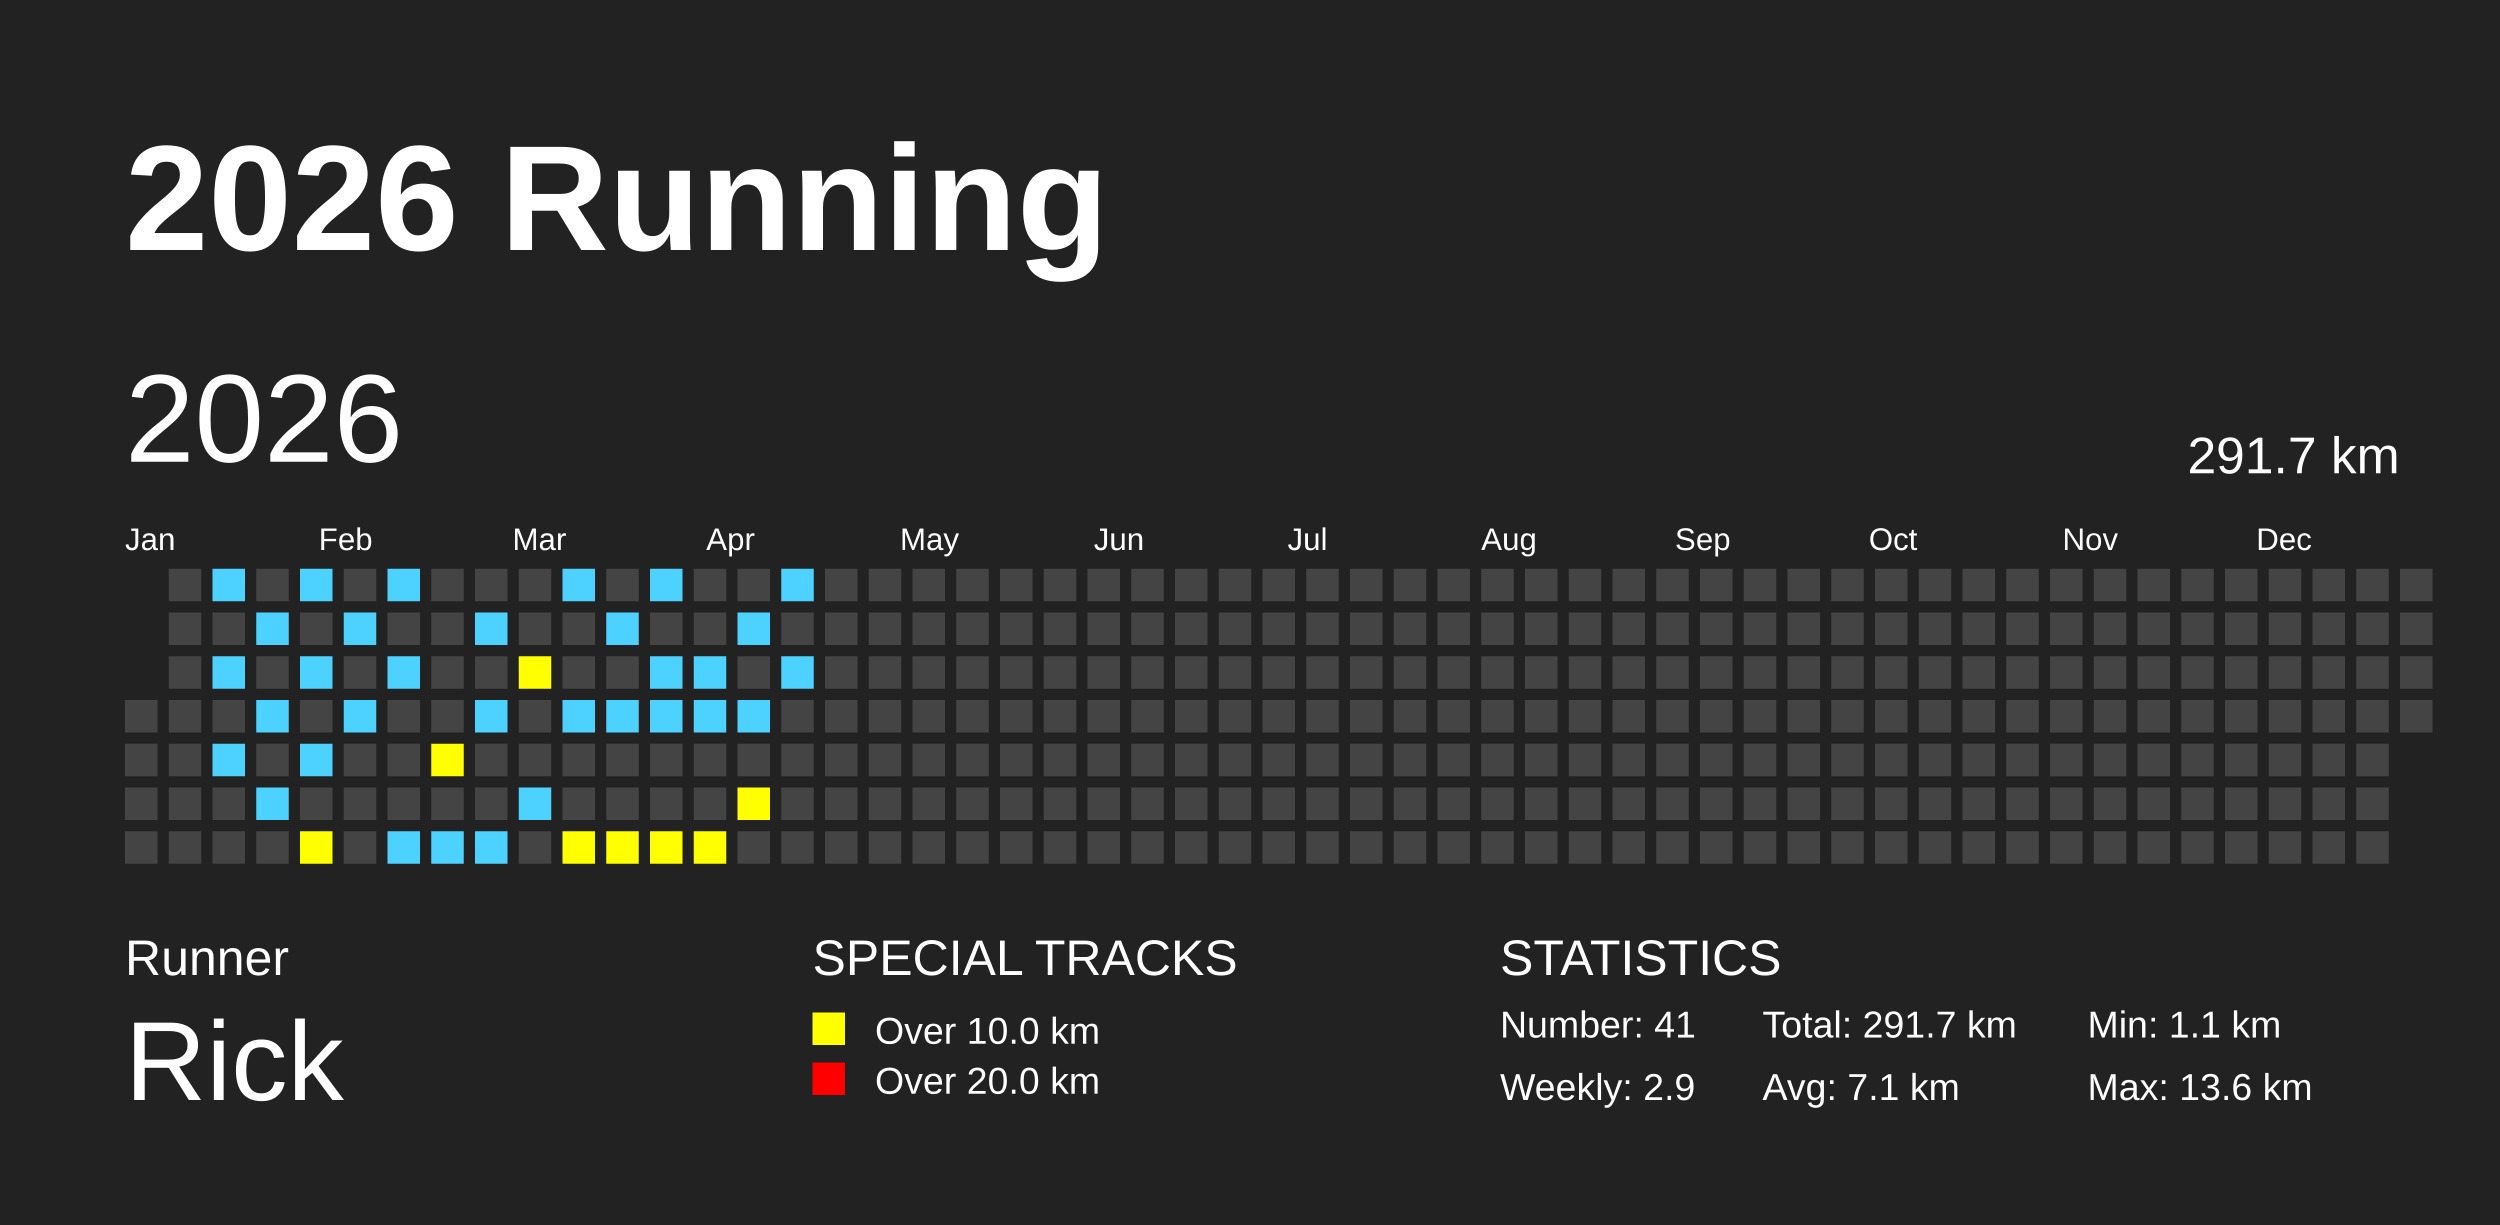
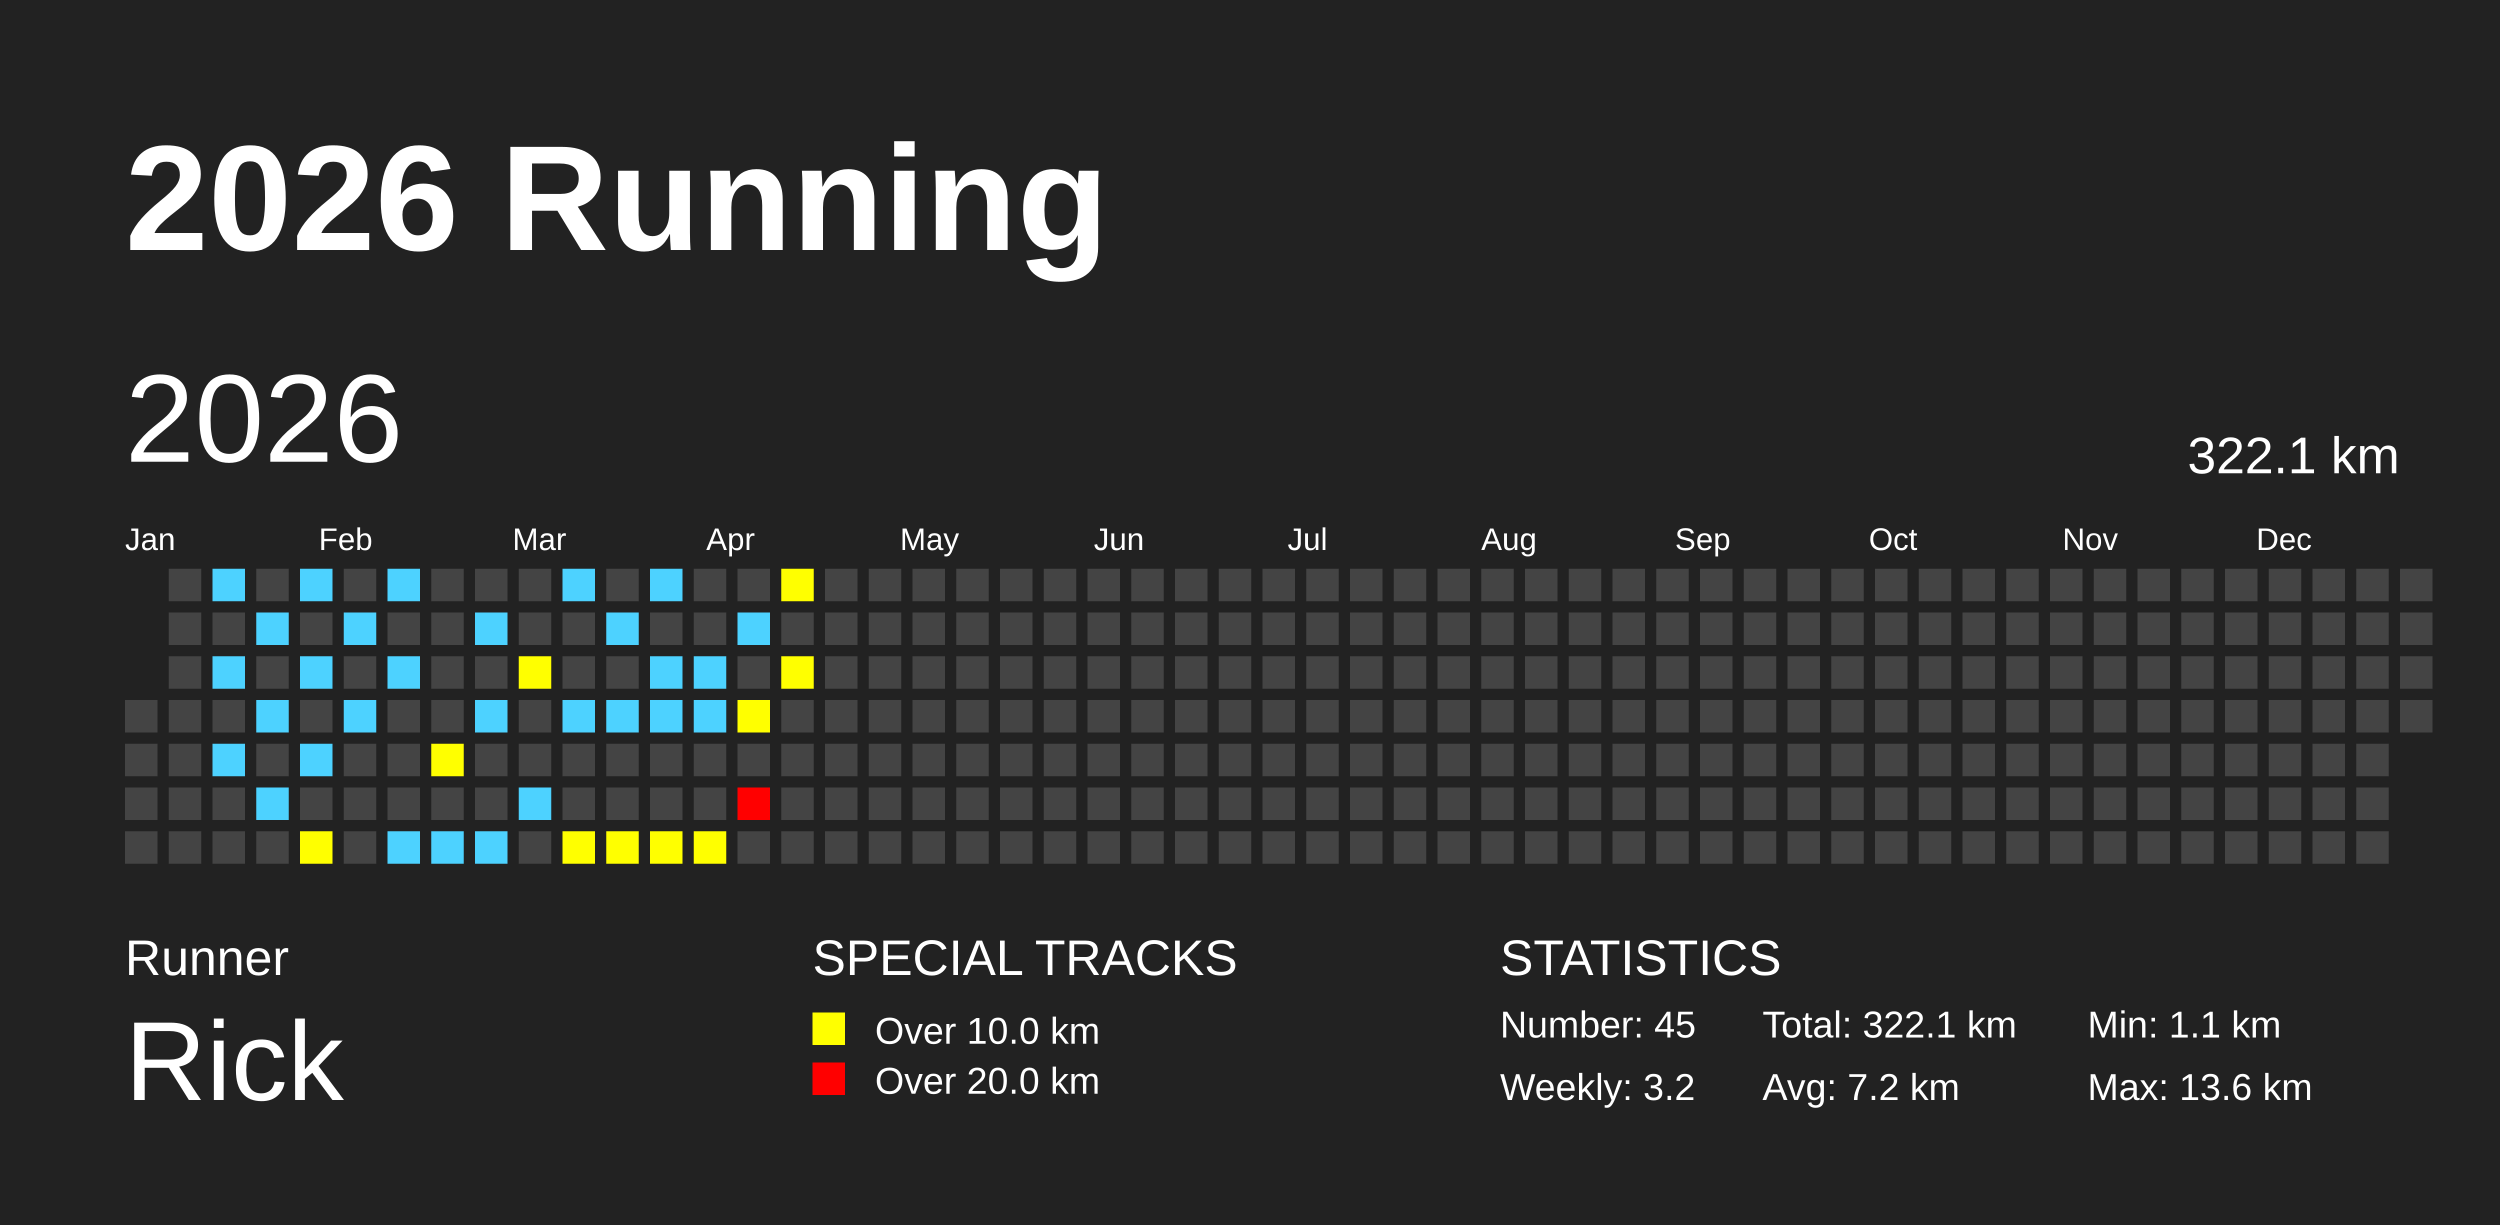
<svg xmlns="http://www.w3.org/2000/svg" baseProfile="full" height="98mm" version="1.1" viewBox="0,0,200,98" width="200mm">
-   <defs />
+   <defs>
+     <pattern height="2" id="indoor-stripe" patternUnits="userSpaceOnUse" width="2">
+       <line stroke="white" stroke-opacity="0.45" stroke-width="0.5" x1="0" x2="2" y1="2" y2="0" />
+     </pattern>
+   </defs>
  <rect fill="#222222" height="98" width="200" x="0" y="0" />
  <text fill="#FFFFFF" style="font-size:12px; font-family:Arial; font-weight:bold;" x="10" y="20">2026 Running</text>
  <text fill="#FFFFFF" style="font-size:4px; font-family:Arial" x="10" y="78">Runner</text>
  <text fill="#FFFFFF" style="font-size:9px; font-family:Arial" x="10" y="88">Rick</text>
  <text fill="#FFFFFF" style="font-size:4px; font-family:Arial" x="65" y="78">SPECIAL TRACKS</text>
  <rect fill="yellow" height="2.6" width="2.6" x="65" y="81" />
  <text fill="#FFFFFF" style="font-size:3px; font-family:Arial" x="70" y="83.5">Over 10.0 km</text>
  <rect fill="red" height="2.6" width="2.6" x="65" y="85" />
  <text fill="#FFFFFF" style="font-size:3px; font-family:Arial" x="70" y="87.5">Over 20.0 km</text>
  <text fill="#FFFFFF" style="font-size:4px; font-family:Arial" x="120" y="78">STATISTICS</text>
-   <text fill="#FFFFFF" style="font-size:3px; font-family:Arial" x="120" y="83">Number: 41</text>
-   <text fill="#FFFFFF" style="font-size:3px; font-family:Arial" x="120" y="88">Weekly: 2.9</text>
-   <text fill="#FFFFFF" style="font-size:3px; font-family:Arial" x="141" y="83">Total: 291.7 km</text>
-   <text fill="#FFFFFF" style="font-size:3px; font-family:Arial" x="141" y="88">Avg: 7.1 km</text>
+   <text fill="#FFFFFF" style="font-size:3px; font-family:Arial" x="120" y="83">Number: 45</text>
+   <text fill="#FFFFFF" style="font-size:3px; font-family:Arial" x="120" y="88">Weekly: 3.2</text>
+   <text fill="#FFFFFF" style="font-size:3px; font-family:Arial" x="141" y="83">Total: 322.1 km</text>
+   <text fill="#FFFFFF" style="font-size:3px; font-family:Arial" x="141" y="88">Avg: 7.2 km</text>
  <text fill="#FFFFFF" style="font-size:3px; font-family:Arial" x="167" y="83">Min: 1.1 km</text>
  <text fill="#FFFFFF" style="font-size:3px; font-family:Arial" x="167" y="88">Max: 13.6 km</text>
  <text dominant-baseline="hanging" fill="#FFFFFF" style="font-size:10.0px; font-family:Arial;" x="10" y="30">2026</text>
-   <text dominant-baseline="hanging" fill="#FFFFFF" style="font-size:4.125px; font-family:Arial;" x="175" y="35">291.7 km</text>
+   <text dominant-baseline="hanging" fill="#FFFFFF" style="font-size:4.125px; font-family:Arial;" x="175" y="35">322.1 km</text>
  <text fill="#FFFFFF" style="font-size:2.5px; font-family:Arial" x="10.0" y="44">Jan</text>
  <text fill="#FFFFFF" style="font-size:2.5px; font-family:Arial" x="25.5" y="44">Feb</text>
  <text fill="#FFFFFF" style="font-size:2.5px; font-family:Arial" x="41.0" y="44">Mar</text>
  <text fill="#FFFFFF" style="font-size:2.5px; font-family:Arial" x="56.5" y="44">Apr</text>
  <text fill="#FFFFFF" style="font-size:2.5px; font-family:Arial" x="72.0" y="44">May</text>
  <text fill="#FFFFFF" style="font-size:2.5px; font-family:Arial" x="87.5" y="44">Jun</text>
  <text fill="#FFFFFF" style="font-size:2.5px; font-family:Arial" x="103.0" y="44">Jul</text>
  <text fill="#FFFFFF" style="font-size:2.5px; font-family:Arial" x="118.5" y="44">Aug</text>
  <text fill="#FFFFFF" style="font-size:2.5px; font-family:Arial" x="134.0" y="44">Sep</text>
  <text fill="#FFFFFF" style="font-size:2.5px; font-family:Arial" x="149.5" y="44">Oct</text>
  <text fill="#FFFFFF" style="font-size:2.5px; font-family:Arial" x="165.0" y="44">Nov</text>
  <text fill="#FFFFFF" style="font-size:2.5px; font-family:Arial" x="180.5" y="44">Dec</text>
  <rect fill="#444444" height="2.6" width="2.6" x="10.0" y="56.0" />
  <rect fill="#444444" height="2.6" width="2.6" x="10.0" y="59.5" />
  <rect fill="#444444" height="2.6" width="2.6" x="10.0" y="63.0" />
  <rect fill="#444444" height="2.6" width="2.6" x="10.0" y="66.5" />
  <rect fill="#444444" height="2.6" width="2.6" x="13.5" y="45.5" />
  <rect fill="#444444" height="2.6" width="2.6" x="13.5" y="49.0" />
  <rect fill="#444444" height="2.6" width="2.6" x="13.5" y="52.5" />
  <rect fill="#444444" height="2.6" width="2.6" x="13.5" y="56.0" />
  <rect fill="#444444" height="2.6" width="2.6" x="13.5" y="59.5" />
  <rect fill="#444444" height="2.6" width="2.6" x="13.5" y="63.0" />
  <rect fill="#444444" height="2.6" width="2.6" x="13.5" y="66.5" />
  <rect fill="#4DD2FF" height="2.6" width="2.6" x="17.0" y="45.5" />
  <rect fill="#444444" height="2.6" width="2.6" x="17.0" y="49.0" />
  <rect fill="#4DD2FF" height="2.6" width="2.6" x="17.0" y="52.5" />
  <rect fill="#444444" height="2.6" width="2.6" x="17.0" y="56.0" />
  <rect fill="#4DD2FF" height="2.6" width="2.6" x="17.0" y="59.5" />
  <rect fill="#444444" height="2.6" width="2.6" x="17.0" y="63.0" />
  <rect fill="#444444" height="2.6" width="2.6" x="17.0" y="66.5" />
  <rect fill="#444444" height="2.6" width="2.6" x="20.5" y="45.5" />
  <rect fill="#4DD2FF" height="2.6" width="2.6" x="20.5" y="49.0" />
  <rect fill="#444444" height="2.6" width="2.6" x="20.5" y="52.5" />
  <rect fill="#4DD2FF" height="2.6" width="2.6" x="20.5" y="56.0" />
  <rect fill="#444444" height="2.6" width="2.6" x="20.5" y="59.5" />
  <rect fill="#4DD2FF" height="2.6" width="2.6" x="20.5" y="63.0" />
  <rect fill="#444444" height="2.6" width="2.6" x="20.5" y="66.5" />
  <rect fill="#4DD2FF" height="2.6" width="2.6" x="24.0" y="45.5" />
  <rect fill="#444444" height="2.6" width="2.6" x="24.0" y="49.0" />
  <rect fill="#4DD2FF" height="2.6" width="2.6" x="24.0" y="52.5" />
  <rect fill="#444444" height="2.6" width="2.6" x="24.0" y="56.0" />
  <rect fill="#4DD2FF" height="2.6" width="2.6" x="24.0" y="59.5" />
  <rect fill="#444444" height="2.6" width="2.6" x="24.0" y="63.0" />
  <rect fill="yellow" height="2.6" width="2.6" x="24.0" y="66.5" />
  <rect fill="#444444" height="2.6" width="2.6" x="27.5" y="45.5" />
  <rect fill="#4DD2FF" height="2.6" width="2.6" x="27.5" y="49.0" />
  <rect fill="#444444" height="2.6" width="2.6" x="27.5" y="52.5" />
  <rect fill="#4DD2FF" height="2.6" width="2.6" x="27.5" y="56.0" />
  <rect fill="#444444" height="2.6" width="2.6" x="27.5" y="59.5" />
  <rect fill="#444444" height="2.6" width="2.6" x="27.5" y="63.0" />
  <rect fill="#444444" height="2.6" width="2.6" x="27.5" y="66.5" />
  <rect fill="#4DD2FF" height="2.6" width="2.6" x="31.0" y="45.5" />
  <rect fill="#444444" height="2.6" width="2.6" x="31.0" y="49.0" />
  <rect fill="#4DD2FF" height="2.6" width="2.6" x="31.0" y="52.5" />
  <rect fill="#444444" height="2.6" width="2.6" x="31.0" y="56.0" />
  <rect fill="#444444" height="2.6" width="2.6" x="31.0" y="59.5" />
  <rect fill="#444444" height="2.6" width="2.6" x="31.0" y="63.0" />
  <rect fill="#4DD2FF" height="2.6" width="2.6" x="31.0" y="66.5" />
  <rect fill="#444444" height="2.6" width="2.6" x="34.5" y="45.5" />
  <rect fill="#444444" height="2.6" width="2.6" x="34.5" y="49.0" />
  <rect fill="#444444" height="2.6" width="2.6" x="34.5" y="52.5" />
  <rect fill="#444444" height="2.6" width="2.6" x="34.5" y="56.0" />
  <rect fill="yellow" height="2.6" width="2.6" x="34.5" y="59.5" />
  <rect fill="#444444" height="2.6" width="2.6" x="34.5" y="63.0" />
  <rect fill="#4DD2FF" height="2.6" width="2.6" x="34.5" y="66.5" />
  <rect fill="#444444" height="2.6" width="2.6" x="38.0" y="45.5" />
  <rect fill="#4DD2FF" height="2.6" width="2.6" x="38.0" y="49.0" />
  <rect fill="#444444" height="2.6" width="2.6" x="38.0" y="52.5" />
  <rect fill="#4DD2FF" height="2.6" width="2.6" x="38.0" y="56.0" />
  <rect fill="#444444" height="2.6" width="2.6" x="38.0" y="59.5" />
  <rect fill="#444444" height="2.6" width="2.6" x="38.0" y="63.0" />
  <rect fill="#4DD2FF" height="2.6" width="2.6" x="38.0" y="66.5" />
  <rect fill="#444444" height="2.6" width="2.6" x="41.5" y="45.5" />
  <rect fill="#444444" height="2.6" width="2.6" x="41.5" y="49.0" />
  <rect fill="yellow" height="2.6" width="2.6" x="41.5" y="52.5" />
  <rect fill="#444444" height="2.6" width="2.6" x="41.5" y="56.0" />
  <rect fill="#444444" height="2.6" width="2.6" x="41.5" y="59.5" />
  <rect fill="#4DD2FF" height="2.6" width="2.6" x="41.5" y="63.0" />
  <rect fill="#444444" height="2.6" width="2.6" x="41.5" y="66.5" />
  <rect fill="#4DD2FF" height="2.6" width="2.6" x="45.0" y="45.5" />
  <rect fill="#444444" height="2.6" width="2.6" x="45.0" y="49.0" />
  <rect fill="#444444" height="2.6" width="2.6" x="45.0" y="52.5" />
  <rect fill="#4DD2FF" height="2.6" width="2.6" x="45.0" y="56.0" />
  <rect fill="#444444" height="2.6" width="2.6" x="45.0" y="59.5" />
  <rect fill="#444444" height="2.6" width="2.6" x="45.0" y="63.0" />
  <rect fill="yellow" height="2.6" width="2.6" x="45.0" y="66.5" />
  <rect fill="#444444" height="2.6" width="2.6" x="48.5" y="45.5" />
  <rect fill="#4DD2FF" height="2.6" width="2.6" x="48.5" y="49.0" />
  <rect fill="#444444" height="2.6" width="2.6" x="48.5" y="52.5" />
  <rect fill="#4DD2FF" height="2.6" width="2.6" x="48.5" y="56.0" />
  <rect fill="#444444" height="2.6" width="2.6" x="48.5" y="59.5" />
  <rect fill="#444444" height="2.6" width="2.6" x="48.5" y="63.0" />
  <rect fill="yellow" height="2.6" width="2.6" x="48.5" y="66.5" />
  <rect fill="#4DD2FF" height="2.6" width="2.6" x="52.0" y="45.5" />
  <rect fill="#444444" height="2.6" width="2.6" x="52.0" y="49.0" />
  <rect fill="#4DD2FF" height="2.6" width="2.6" x="52.0" y="52.5" />
  <rect fill="#4DD2FF" height="2.6" width="2.6" x="52.0" y="56.0" />
  <rect fill="#444444" height="2.6" width="2.6" x="52.0" y="59.5" />
  <rect fill="#444444" height="2.6" width="2.6" x="52.0" y="63.0" />
  <rect fill="yellow" height="2.6" width="2.6" x="52.0" y="66.5" />
  <rect fill="#444444" height="2.6" width="2.6" x="55.5" y="45.5" />
  <rect fill="#444444" height="2.6" width="2.6" x="55.5" y="49.0" />
  <rect fill="#4DD2FF" height="2.6" width="2.6" x="55.5" y="52.5" />
  <rect fill="#4DD2FF" height="2.6" width="2.6" x="55.5" y="56.0" />
  <rect fill="#444444" height="2.6" width="2.6" x="55.5" y="59.5" />
  <rect fill="#444444" height="2.6" width="2.6" x="55.5" y="63.0" />
  <rect fill="yellow" height="2.6" width="2.6" x="55.5" y="66.5" />
  <rect fill="#444444" height="2.6" width="2.6" x="59.0" y="45.5" />
  <rect fill="#4DD2FF" height="2.6" width="2.6" x="59.0" y="49.0" />
  <rect fill="#444444" height="2.6" width="2.6" x="59.0" y="52.5" />
-   <rect fill="#4DD2FF" height="2.6" width="2.6" x="59.0" y="56.0" />
+   <rect fill="yellow" height="2.6" width="2.6" x="59.0" y="56.0" />
  <rect fill="#444444" height="2.6" width="2.6" x="59.0" y="59.5" />
-   <rect fill="yellow" height="2.6" width="2.6" x="59.0" y="63.0" />
+   <rect fill="red" height="2.6" width="2.6" x="59.0" y="63.0" />
  <rect fill="#444444" height="2.6" width="2.6" x="59.0" y="66.5" />
-   <rect fill="#4DD2FF" height="2.6" width="2.6" x="62.5" y="45.5" />
+   <rect fill="yellow" height="2.6" width="2.6" x="62.5" y="45.5" />
  <rect fill="#444444" height="2.6" width="2.6" x="62.5" y="49.0" />
-   <rect fill="#4DD2FF" height="2.6" width="2.6" x="62.5" y="52.5" />
+   <rect fill="yellow" height="2.6" width="2.6" x="62.5" y="52.5" />
  <rect fill="#444444" height="2.6" width="2.6" x="62.5" y="56.0" />
  <rect fill="#444444" height="2.6" width="2.6" x="62.5" y="59.5" />
  <rect fill="#444444" height="2.6" width="2.6" x="62.5" y="63.0" />
  <rect fill="#444444" height="2.6" width="2.6" x="62.5" y="66.5" />
  <rect fill="#444444" height="2.6" width="2.6" x="66.0" y="45.5" />
  <rect fill="#444444" height="2.6" width="2.6" x="66.0" y="49.0" />
  <rect fill="#444444" height="2.6" width="2.6" x="66.0" y="52.5" />
  <rect fill="#444444" height="2.6" width="2.6" x="66.0" y="56.0" />
  <rect fill="#444444" height="2.6" width="2.6" x="66.0" y="59.5" />
  <rect fill="#444444" height="2.6" width="2.6" x="66.0" y="63.0" />
  <rect fill="#444444" height="2.6" width="2.6" x="66.0" y="66.5" />
  <rect fill="#444444" height="2.6" width="2.6" x="69.5" y="45.5" />
  <rect fill="#444444" height="2.6" width="2.6" x="69.5" y="49.0" />
  <rect fill="#444444" height="2.6" width="2.6" x="69.5" y="52.5" />
  <rect fill="#444444" height="2.6" width="2.6" x="69.5" y="56.0" />
  <rect fill="#444444" height="2.6" width="2.6" x="69.5" y="59.5" />
  <rect fill="#444444" height="2.6" width="2.6" x="69.5" y="63.0" />
  <rect fill="#444444" height="2.6" width="2.6" x="69.5" y="66.5" />
  <rect fill="#444444" height="2.6" width="2.6" x="73.0" y="45.5" />
  <rect fill="#444444" height="2.6" width="2.6" x="73.0" y="49.0" />
  <rect fill="#444444" height="2.6" width="2.6" x="73.0" y="52.5" />
  <rect fill="#444444" height="2.6" width="2.6" x="73.0" y="56.0" />
  <rect fill="#444444" height="2.6" width="2.6" x="73.0" y="59.5" />
  <rect fill="#444444" height="2.6" width="2.6" x="73.0" y="63.0" />
  <rect fill="#444444" height="2.6" width="2.6" x="73.0" y="66.5" />
  <rect fill="#444444" height="2.6" width="2.6" x="76.5" y="45.5" />
  <rect fill="#444444" height="2.6" width="2.6" x="76.5" y="49.0" />
  <rect fill="#444444" height="2.6" width="2.6" x="76.5" y="52.5" />
  <rect fill="#444444" height="2.6" width="2.6" x="76.5" y="56.0" />
  <rect fill="#444444" height="2.6" width="2.6" x="76.5" y="59.5" />
  <rect fill="#444444" height="2.6" width="2.6" x="76.5" y="63.0" />
  <rect fill="#444444" height="2.6" width="2.6" x="76.5" y="66.5" />
  <rect fill="#444444" height="2.6" width="2.6" x="80.0" y="45.5" />
  <rect fill="#444444" height="2.6" width="2.6" x="80.0" y="49.0" />
  <rect fill="#444444" height="2.6" width="2.6" x="80.0" y="52.5" />
  <rect fill="#444444" height="2.6" width="2.6" x="80.0" y="56.0" />
  <rect fill="#444444" height="2.6" width="2.6" x="80.0" y="59.5" />
  <rect fill="#444444" height="2.6" width="2.6" x="80.0" y="63.0" />
  <rect fill="#444444" height="2.6" width="2.6" x="80.0" y="66.5" />
  <rect fill="#444444" height="2.6" width="2.6" x="83.5" y="45.5" />
  <rect fill="#444444" height="2.6" width="2.6" x="83.5" y="49.0" />
  <rect fill="#444444" height="2.6" width="2.6" x="83.5" y="52.5" />
  <rect fill="#444444" height="2.6" width="2.6" x="83.5" y="56.0" />
  <rect fill="#444444" height="2.6" width="2.6" x="83.5" y="59.5" />
  <rect fill="#444444" height="2.6" width="2.6" x="83.5" y="63.0" />
  <rect fill="#444444" height="2.6" width="2.6" x="83.5" y="66.5" />
  <rect fill="#444444" height="2.6" width="2.6" x="87.0" y="45.5" />
  <rect fill="#444444" height="2.6" width="2.6" x="87.0" y="49.0" />
  <rect fill="#444444" height="2.6" width="2.6" x="87.0" y="52.5" />
  <rect fill="#444444" height="2.6" width="2.6" x="87.0" y="56.0" />
  <rect fill="#444444" height="2.6" width="2.6" x="87.0" y="59.5" />
  <rect fill="#444444" height="2.6" width="2.6" x="87.0" y="63.0" />
  <rect fill="#444444" height="2.6" width="2.6" x="87.0" y="66.5" />
  <rect fill="#444444" height="2.6" width="2.6" x="90.5" y="45.5" />
  <rect fill="#444444" height="2.6" width="2.6" x="90.5" y="49.0" />
  <rect fill="#444444" height="2.6" width="2.6" x="90.5" y="52.5" />
  <rect fill="#444444" height="2.6" width="2.6" x="90.5" y="56.0" />
  <rect fill="#444444" height="2.6" width="2.6" x="90.5" y="59.5" />
  <rect fill="#444444" height="2.6" width="2.6" x="90.5" y="63.0" />
  <rect fill="#444444" height="2.6" width="2.6" x="90.5" y="66.5" />
  <rect fill="#444444" height="2.6" width="2.6" x="94.0" y="45.5" />
  <rect fill="#444444" height="2.6" width="2.6" x="94.0" y="49.0" />
  <rect fill="#444444" height="2.6" width="2.6" x="94.0" y="52.5" />
  <rect fill="#444444" height="2.6" width="2.6" x="94.0" y="56.0" />
  <rect fill="#444444" height="2.6" width="2.6" x="94.0" y="59.5" />
  <rect fill="#444444" height="2.6" width="2.6" x="94.0" y="63.0" />
  <rect fill="#444444" height="2.6" width="2.6" x="94.0" y="66.5" />
  <rect fill="#444444" height="2.6" width="2.6" x="97.5" y="45.5" />
  <rect fill="#444444" height="2.6" width="2.6" x="97.5" y="49.0" />
  <rect fill="#444444" height="2.6" width="2.6" x="97.5" y="52.5" />
  <rect fill="#444444" height="2.6" width="2.6" x="97.5" y="56.0" />
  <rect fill="#444444" height="2.6" width="2.6" x="97.5" y="59.5" />
  <rect fill="#444444" height="2.6" width="2.6" x="97.5" y="63.0" />
  <rect fill="#444444" height="2.6" width="2.6" x="97.5" y="66.5" />
  <rect fill="#444444" height="2.6" width="2.6" x="101.0" y="45.5" />
  <rect fill="#444444" height="2.6" width="2.6" x="101.0" y="49.0" />
  <rect fill="#444444" height="2.6" width="2.6" x="101.0" y="52.5" />
  <rect fill="#444444" height="2.6" width="2.6" x="101.0" y="56.0" />
  <rect fill="#444444" height="2.6" width="2.6" x="101.0" y="59.5" />
  <rect fill="#444444" height="2.6" width="2.6" x="101.0" y="63.0" />
  <rect fill="#444444" height="2.6" width="2.6" x="101.0" y="66.5" />
  <rect fill="#444444" height="2.6" width="2.6" x="104.5" y="45.5" />
  <rect fill="#444444" height="2.6" width="2.6" x="104.5" y="49.0" />
  <rect fill="#444444" height="2.6" width="2.6" x="104.5" y="52.5" />
  <rect fill="#444444" height="2.6" width="2.6" x="104.5" y="56.0" />
  <rect fill="#444444" height="2.6" width="2.6" x="104.5" y="59.5" />
  <rect fill="#444444" height="2.6" width="2.6" x="104.5" y="63.0" />
  <rect fill="#444444" height="2.6" width="2.6" x="104.5" y="66.5" />
  <rect fill="#444444" height="2.6" width="2.6" x="108.0" y="45.5" />
  <rect fill="#444444" height="2.6" width="2.6" x="108.0" y="49.0" />
  <rect fill="#444444" height="2.6" width="2.6" x="108.0" y="52.5" />
  <rect fill="#444444" height="2.6" width="2.6" x="108.0" y="56.0" />
  <rect fill="#444444" height="2.6" width="2.6" x="108.0" y="59.5" />
  <rect fill="#444444" height="2.6" width="2.6" x="108.0" y="63.0" />
  <rect fill="#444444" height="2.6" width="2.6" x="108.0" y="66.5" />
  <rect fill="#444444" height="2.6" width="2.6" x="111.5" y="45.5" />
  <rect fill="#444444" height="2.6" width="2.6" x="111.5" y="49.0" />
  <rect fill="#444444" height="2.6" width="2.6" x="111.5" y="52.5" />
  <rect fill="#444444" height="2.6" width="2.6" x="111.5" y="56.0" />
  <rect fill="#444444" height="2.6" width="2.6" x="111.5" y="59.5" />
  <rect fill="#444444" height="2.6" width="2.6" x="111.5" y="63.0" />
  <rect fill="#444444" height="2.6" width="2.6" x="111.5" y="66.5" />
  <rect fill="#444444" height="2.6" width="2.6" x="115.0" y="45.5" />
  <rect fill="#444444" height="2.6" width="2.6" x="115.0" y="49.0" />
  <rect fill="#444444" height="2.6" width="2.6" x="115.0" y="52.5" />
  <rect fill="#444444" height="2.6" width="2.6" x="115.0" y="56.0" />
  <rect fill="#444444" height="2.6" width="2.6" x="115.0" y="59.5" />
  <rect fill="#444444" height="2.6" width="2.6" x="115.0" y="63.0" />
  <rect fill="#444444" height="2.6" width="2.6" x="115.0" y="66.5" />
  <rect fill="#444444" height="2.6" width="2.6" x="118.5" y="45.5" />
  <rect fill="#444444" height="2.6" width="2.6" x="118.5" y="49.0" />
  <rect fill="#444444" height="2.6" width="2.6" x="118.5" y="52.5" />
  <rect fill="#444444" height="2.6" width="2.6" x="118.5" y="56.0" />
  <rect fill="#444444" height="2.6" width="2.6" x="118.5" y="59.5" />
  <rect fill="#444444" height="2.6" width="2.6" x="118.5" y="63.0" />
  <rect fill="#444444" height="2.6" width="2.6" x="118.5" y="66.5" />
  <rect fill="#444444" height="2.6" width="2.6" x="122.0" y="45.5" />
  <rect fill="#444444" height="2.6" width="2.6" x="122.0" y="49.0" />
  <rect fill="#444444" height="2.6" width="2.6" x="122.0" y="52.5" />
  <rect fill="#444444" height="2.6" width="2.6" x="122.0" y="56.0" />
  <rect fill="#444444" height="2.6" width="2.6" x="122.0" y="59.5" />
  <rect fill="#444444" height="2.6" width="2.6" x="122.0" y="63.0" />
  <rect fill="#444444" height="2.6" width="2.6" x="122.0" y="66.5" />
  <rect fill="#444444" height="2.6" width="2.6" x="125.5" y="45.5" />
  <rect fill="#444444" height="2.6" width="2.6" x="125.5" y="49.0" />
  <rect fill="#444444" height="2.6" width="2.6" x="125.5" y="52.5" />
  <rect fill="#444444" height="2.6" width="2.6" x="125.5" y="56.0" />
  <rect fill="#444444" height="2.6" width="2.6" x="125.5" y="59.5" />
  <rect fill="#444444" height="2.6" width="2.6" x="125.5" y="63.0" />
  <rect fill="#444444" height="2.6" width="2.6" x="125.5" y="66.5" />
  <rect fill="#444444" height="2.6" width="2.6" x="129.0" y="45.5" />
  <rect fill="#444444" height="2.6" width="2.6" x="129.0" y="49.0" />
  <rect fill="#444444" height="2.6" width="2.6" x="129.0" y="52.5" />
  <rect fill="#444444" height="2.6" width="2.6" x="129.0" y="56.0" />
  <rect fill="#444444" height="2.6" width="2.6" x="129.0" y="59.5" />
  <rect fill="#444444" height="2.6" width="2.6" x="129.0" y="63.0" />
  <rect fill="#444444" height="2.6" width="2.6" x="129.0" y="66.5" />
  <rect fill="#444444" height="2.6" width="2.6" x="132.5" y="45.5" />
  <rect fill="#444444" height="2.6" width="2.6" x="132.5" y="49.0" />
  <rect fill="#444444" height="2.6" width="2.6" x="132.5" y="52.5" />
  <rect fill="#444444" height="2.6" width="2.6" x="132.5" y="56.0" />
  <rect fill="#444444" height="2.6" width="2.6" x="132.5" y="59.5" />
  <rect fill="#444444" height="2.6" width="2.6" x="132.5" y="63.0" />
  <rect fill="#444444" height="2.6" width="2.6" x="132.5" y="66.5" />
  <rect fill="#444444" height="2.6" width="2.6" x="136.0" y="45.5" />
  <rect fill="#444444" height="2.6" width="2.6" x="136.0" y="49.0" />
  <rect fill="#444444" height="2.6" width="2.6" x="136.0" y="52.5" />
  <rect fill="#444444" height="2.6" width="2.6" x="136.0" y="56.0" />
  <rect fill="#444444" height="2.6" width="2.6" x="136.0" y="59.5" />
  <rect fill="#444444" height="2.6" width="2.6" x="136.0" y="63.0" />
  <rect fill="#444444" height="2.6" width="2.6" x="136.0" y="66.5" />
  <rect fill="#444444" height="2.6" width="2.6" x="139.5" y="45.5" />
  <rect fill="#444444" height="2.6" width="2.6" x="139.5" y="49.0" />
  <rect fill="#444444" height="2.6" width="2.6" x="139.5" y="52.5" />
  <rect fill="#444444" height="2.6" width="2.6" x="139.5" y="56.0" />
  <rect fill="#444444" height="2.6" width="2.6" x="139.5" y="59.5" />
  <rect fill="#444444" height="2.6" width="2.6" x="139.5" y="63.0" />
  <rect fill="#444444" height="2.6" width="2.6" x="139.5" y="66.5" />
  <rect fill="#444444" height="2.6" width="2.6" x="143.0" y="45.5" />
  <rect fill="#444444" height="2.6" width="2.6" x="143.0" y="49.0" />
  <rect fill="#444444" height="2.6" width="2.6" x="143.0" y="52.5" />
  <rect fill="#444444" height="2.6" width="2.6" x="143.0" y="56.0" />
  <rect fill="#444444" height="2.6" width="2.6" x="143.0" y="59.5" />
  <rect fill="#444444" height="2.6" width="2.6" x="143.0" y="63.0" />
  <rect fill="#444444" height="2.6" width="2.6" x="143.0" y="66.5" />
  <rect fill="#444444" height="2.6" width="2.6" x="146.5" y="45.5" />
  <rect fill="#444444" height="2.6" width="2.6" x="146.5" y="49.0" />
  <rect fill="#444444" height="2.6" width="2.6" x="146.5" y="52.5" />
  <rect fill="#444444" height="2.6" width="2.6" x="146.5" y="56.0" />
  <rect fill="#444444" height="2.6" width="2.6" x="146.5" y="59.5" />
  <rect fill="#444444" height="2.6" width="2.6" x="146.5" y="63.0" />
  <rect fill="#444444" height="2.6" width="2.6" x="146.5" y="66.5" />
  <rect fill="#444444" height="2.6" width="2.6" x="150.0" y="45.5" />
  <rect fill="#444444" height="2.6" width="2.6" x="150.0" y="49.0" />
  <rect fill="#444444" height="2.6" width="2.6" x="150.0" y="52.5" />
  <rect fill="#444444" height="2.6" width="2.6" x="150.0" y="56.0" />
  <rect fill="#444444" height="2.6" width="2.6" x="150.0" y="59.5" />
  <rect fill="#444444" height="2.6" width="2.6" x="150.0" y="63.0" />
  <rect fill="#444444" height="2.6" width="2.6" x="150.0" y="66.5" />
  <rect fill="#444444" height="2.6" width="2.6" x="153.5" y="45.5" />
  <rect fill="#444444" height="2.6" width="2.6" x="153.5" y="49.0" />
  <rect fill="#444444" height="2.6" width="2.6" x="153.5" y="52.5" />
  <rect fill="#444444" height="2.6" width="2.6" x="153.5" y="56.0" />
  <rect fill="#444444" height="2.6" width="2.6" x="153.5" y="59.5" />
  <rect fill="#444444" height="2.6" width="2.6" x="153.5" y="63.0" />
  <rect fill="#444444" height="2.6" width="2.6" x="153.5" y="66.5" />
  <rect fill="#444444" height="2.6" width="2.6" x="157.0" y="45.5" />
  <rect fill="#444444" height="2.6" width="2.6" x="157.0" y="49.0" />
  <rect fill="#444444" height="2.6" width="2.6" x="157.0" y="52.5" />
  <rect fill="#444444" height="2.6" width="2.6" x="157.0" y="56.0" />
  <rect fill="#444444" height="2.6" width="2.6" x="157.0" y="59.5" />
  <rect fill="#444444" height="2.6" width="2.6" x="157.0" y="63.0" />
  <rect fill="#444444" height="2.6" width="2.6" x="157.0" y="66.5" />
  <rect fill="#444444" height="2.6" width="2.6" x="160.5" y="45.5" />
  <rect fill="#444444" height="2.6" width="2.6" x="160.5" y="49.0" />
  <rect fill="#444444" height="2.6" width="2.6" x="160.5" y="52.5" />
  <rect fill="#444444" height="2.6" width="2.6" x="160.5" y="56.0" />
  <rect fill="#444444" height="2.6" width="2.6" x="160.5" y="59.5" />
  <rect fill="#444444" height="2.6" width="2.6" x="160.5" y="63.0" />
  <rect fill="#444444" height="2.6" width="2.6" x="160.5" y="66.5" />
  <rect fill="#444444" height="2.6" width="2.6" x="164.0" y="45.5" />
  <rect fill="#444444" height="2.6" width="2.6" x="164.0" y="49.0" />
  <rect fill="#444444" height="2.6" width="2.6" x="164.0" y="52.5" />
  <rect fill="#444444" height="2.6" width="2.6" x="164.0" y="56.0" />
  <rect fill="#444444" height="2.6" width="2.6" x="164.0" y="59.5" />
  <rect fill="#444444" height="2.6" width="2.6" x="164.0" y="63.0" />
  <rect fill="#444444" height="2.6" width="2.6" x="164.0" y="66.5" />
  <rect fill="#444444" height="2.6" width="2.6" x="167.5" y="45.5" />
  <rect fill="#444444" height="2.6" width="2.6" x="167.5" y="49.0" />
  <rect fill="#444444" height="2.6" width="2.6" x="167.5" y="52.5" />
  <rect fill="#444444" height="2.6" width="2.6" x="167.5" y="56.0" />
  <rect fill="#444444" height="2.6" width="2.6" x="167.5" y="59.5" />
  <rect fill="#444444" height="2.6" width="2.6" x="167.5" y="63.0" />
  <rect fill="#444444" height="2.6" width="2.6" x="167.5" y="66.5" />
  <rect fill="#444444" height="2.6" width="2.6" x="171.0" y="45.5" />
  <rect fill="#444444" height="2.6" width="2.6" x="171.0" y="49.0" />
  <rect fill="#444444" height="2.6" width="2.6" x="171.0" y="52.5" />
  <rect fill="#444444" height="2.6" width="2.6" x="171.0" y="56.0" />
  <rect fill="#444444" height="2.6" width="2.6" x="171.0" y="59.5" />
  <rect fill="#444444" height="2.6" width="2.6" x="171.0" y="63.0" />
  <rect fill="#444444" height="2.6" width="2.6" x="171.0" y="66.5" />
  <rect fill="#444444" height="2.6" width="2.6" x="174.5" y="45.5" />
  <rect fill="#444444" height="2.6" width="2.6" x="174.5" y="49.0" />
  <rect fill="#444444" height="2.6" width="2.6" x="174.5" y="52.5" />
  <rect fill="#444444" height="2.6" width="2.6" x="174.5" y="56.0" />
  <rect fill="#444444" height="2.6" width="2.6" x="174.5" y="59.5" />
  <rect fill="#444444" height="2.6" width="2.6" x="174.5" y="63.0" />
  <rect fill="#444444" height="2.6" width="2.6" x="174.5" y="66.5" />
  <rect fill="#444444" height="2.6" width="2.6" x="178.0" y="45.5" />
  <rect fill="#444444" height="2.6" width="2.6" x="178.0" y="49.0" />
  <rect fill="#444444" height="2.6" width="2.6" x="178.0" y="52.5" />
  <rect fill="#444444" height="2.6" width="2.6" x="178.0" y="56.0" />
  <rect fill="#444444" height="2.6" width="2.6" x="178.0" y="59.5" />
  <rect fill="#444444" height="2.6" width="2.6" x="178.0" y="63.0" />
  <rect fill="#444444" height="2.6" width="2.6" x="178.0" y="66.5" />
  <rect fill="#444444" height="2.6" width="2.6" x="181.5" y="45.5" />
  <rect fill="#444444" height="2.6" width="2.6" x="181.5" y="49.0" />
  <rect fill="#444444" height="2.6" width="2.6" x="181.5" y="52.5" />
  <rect fill="#444444" height="2.6" width="2.6" x="181.5" y="56.0" />
  <rect fill="#444444" height="2.6" width="2.6" x="181.5" y="59.5" />
  <rect fill="#444444" height="2.6" width="2.6" x="181.5" y="63.0" />
  <rect fill="#444444" height="2.6" width="2.6" x="181.5" y="66.5" />
  <rect fill="#444444" height="2.6" width="2.6" x="185.0" y="45.5" />
  <rect fill="#444444" height="2.6" width="2.6" x="185.0" y="49.0" />
  <rect fill="#444444" height="2.6" width="2.6" x="185.0" y="52.5" />
  <rect fill="#444444" height="2.6" width="2.6" x="185.0" y="56.0" />
  <rect fill="#444444" height="2.6" width="2.6" x="185.0" y="59.5" />
  <rect fill="#444444" height="2.6" width="2.6" x="185.0" y="63.0" />
  <rect fill="#444444" height="2.6" width="2.6" x="185.0" y="66.5" />
  <rect fill="#444444" height="2.6" width="2.6" x="188.5" y="45.5" />
  <rect fill="#444444" height="2.6" width="2.6" x="188.5" y="49.0" />
  <rect fill="#444444" height="2.6" width="2.6" x="188.5" y="52.5" />
  <rect fill="#444444" height="2.6" width="2.6" x="188.5" y="56.0" />
  <rect fill="#444444" height="2.6" width="2.6" x="188.5" y="59.5" />
  <rect fill="#444444" height="2.6" width="2.6" x="188.5" y="63.0" />
  <rect fill="#444444" height="2.6" width="2.6" x="188.5" y="66.5" />
  <rect fill="#444444" height="2.6" width="2.6" x="192.0" y="45.5" />
  <rect fill="#444444" height="2.6" width="2.6" x="192.0" y="49.0" />
  <rect fill="#444444" height="2.6" width="2.6" x="192.0" y="52.5" />
  <rect fill="#444444" height="2.6" width="2.6" x="192.0" y="56.0" />
</svg>
